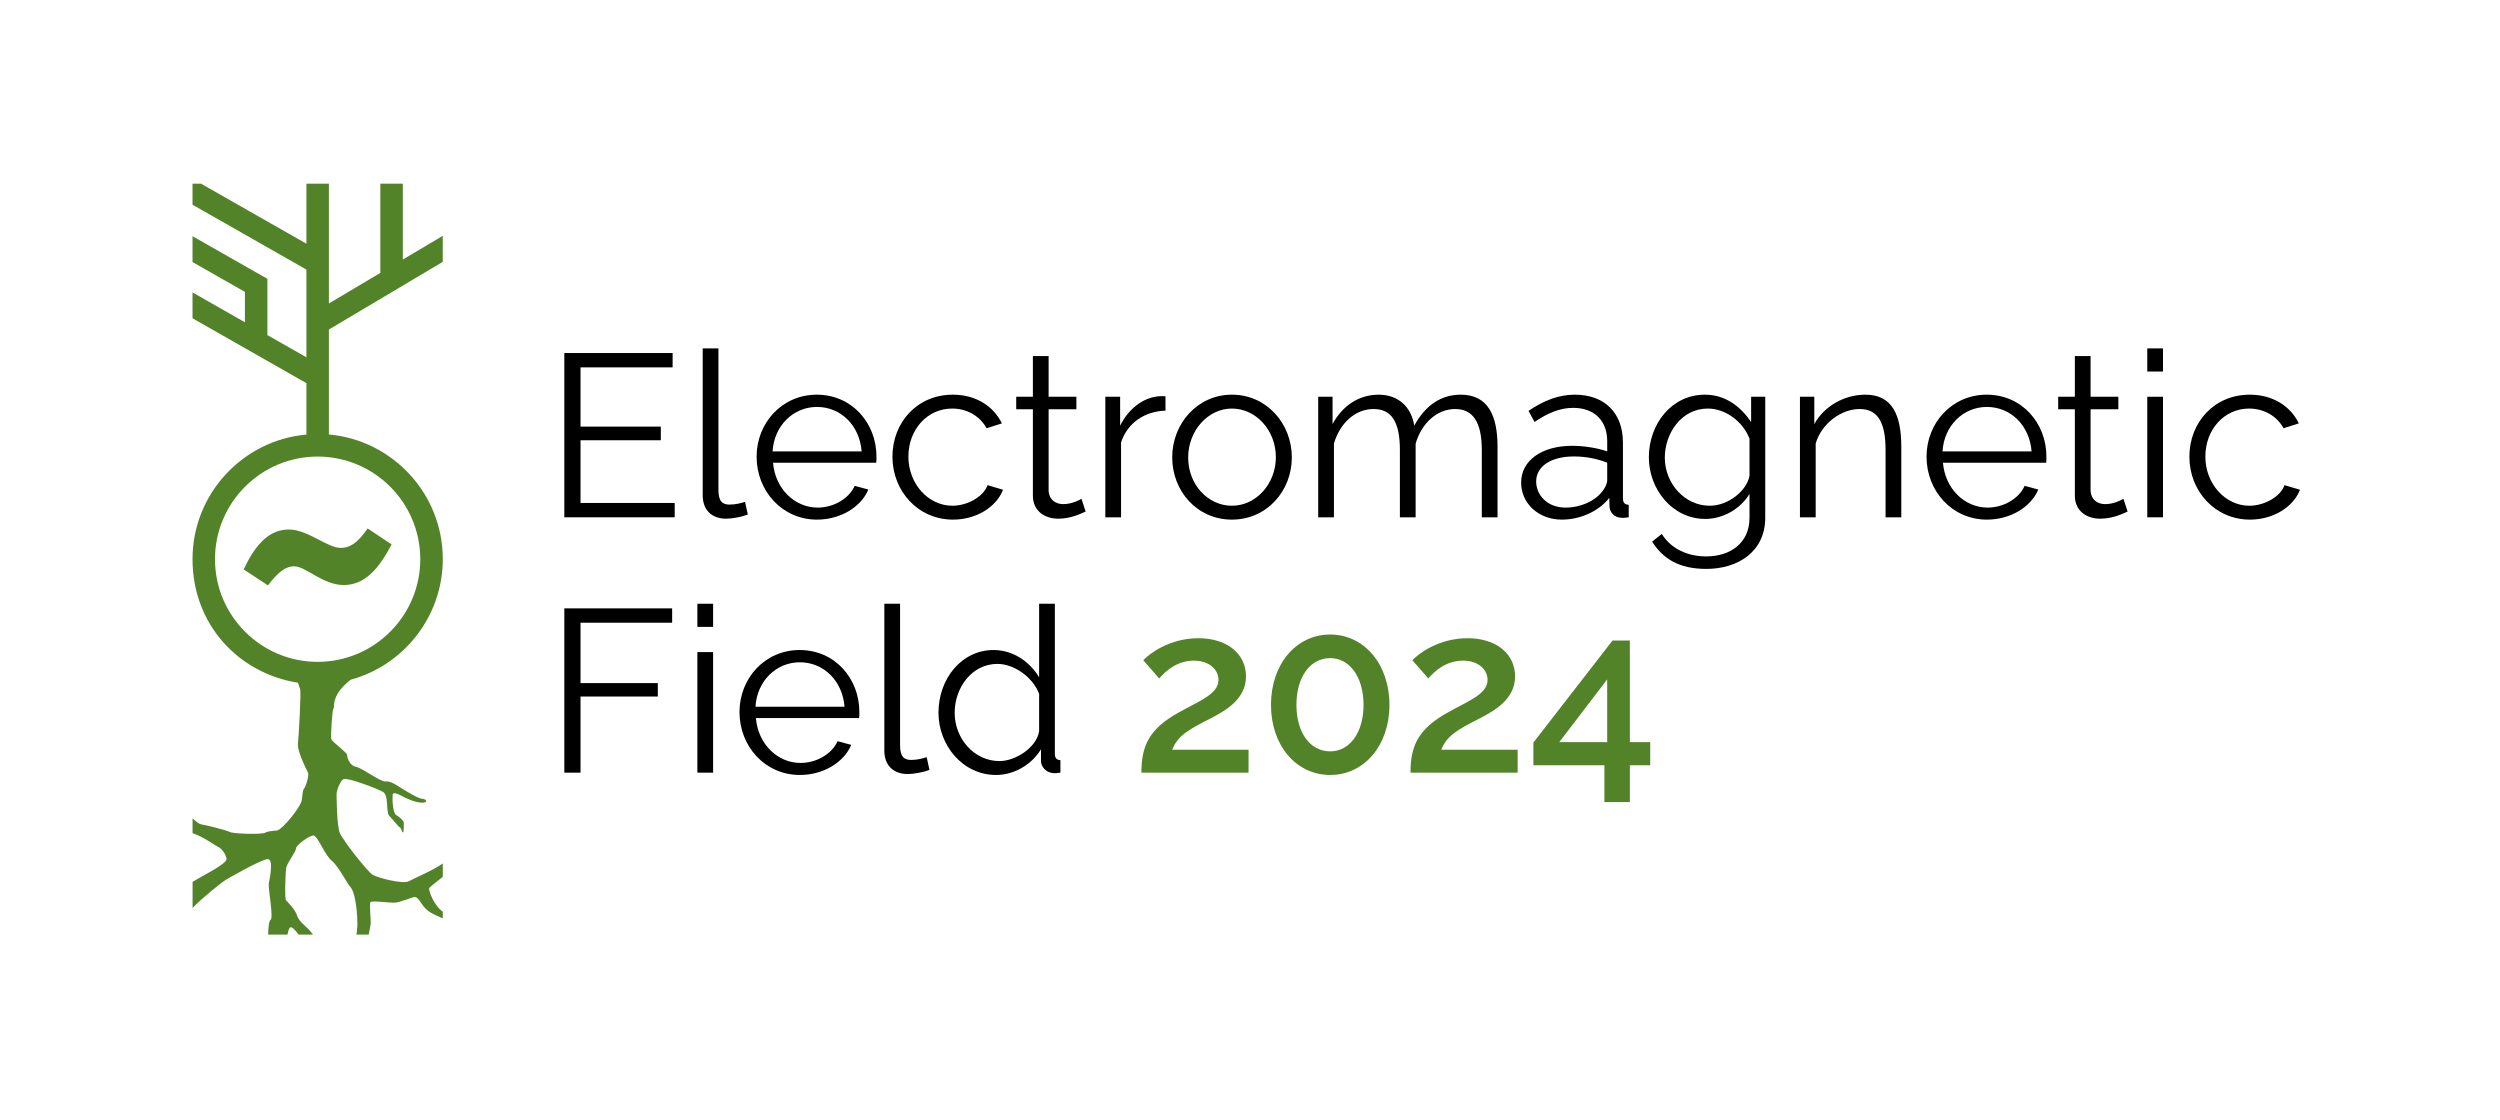
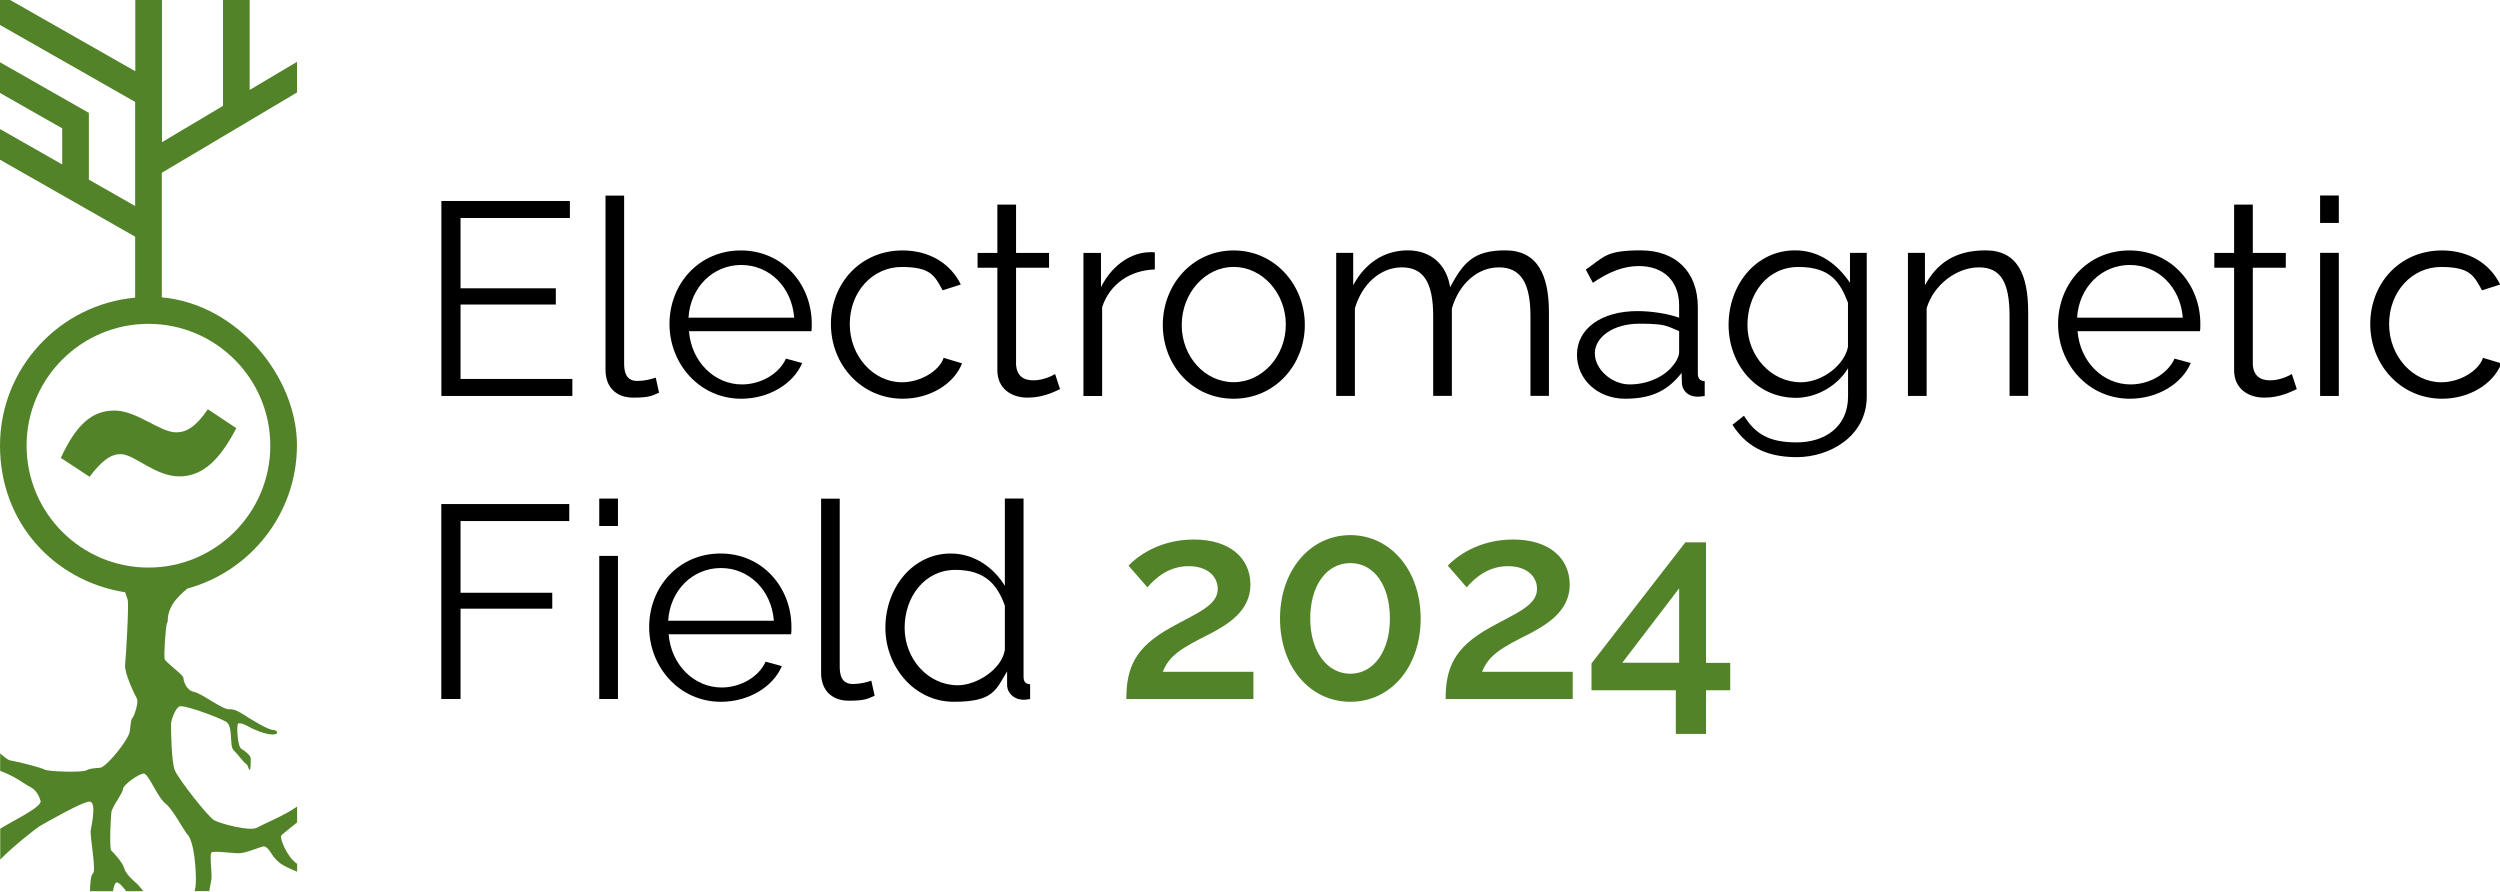
- <svg xmlns="http://www.w3.org/2000/svg" width="100%" height="100%" viewBox="0 0 842 377" version="1.1" xml:space="preserve" style="fill-rule:evenodd;clip-rule:evenodd;stroke-linejoin:round;stroke-miterlimit:2;">
+ <svg xmlns="http://www.w3.org/2000/svg" id="Layer_1" data-name="Layer 1" version="1.1" viewBox="0 0 3235.3 1153.4">
+   <defs>
+     <style>
+       .cls-1 {
+         fill: #528329;
+       }
+ 
+       .cls-1, .cls-2 {
+         stroke-width: 0px;
+       }
+ 
+       .cls-2 {
+         fill: #000;
+       }
+     </style>
+   </defs>
  <g>
-     <path d="M82.07,191.78L90.25,197.16C93.53,192.83 96.22,190.61 99.23,190.75C102.89,190.75 108.84,197.04 115.75,197.04C122.66,197.04 127.44,191.89 131.89,183.36L123.82,177.98C120.31,183.13 117.62,184.53 114.82,184.53C110.14,184.53 103.71,178.34 97.28,178.34C91.31,178.34 86.4,182.43 82.08,191.79L82.07,191.78Z" style="fill:rgb(82,131,41);fill-rule:nonzero;" />
-     <path d="M149.12,88.23L149.12,79.42L135.67,87.41L135.67,61.87L128.1,61.87L128.1,91.91L110.77,102.21L110.77,61.87L103.2,61.87L103.2,82.08L67.71,61.87L64.84,61.87L64.84,68.95L103.2,90.8L103.2,120.34L90.06,112.86L90.06,94L90.01,94L90.06,93.91L64.84,79.55L64.84,88.26L82.49,98.31L82.49,108.54L64.84,98.49L64.84,107.2L103.2,129.05L103.2,146.36C81.73,148.28 64.84,166.36 64.84,188.32C64.84,210.28 80.26,226.75 100.36,229.94C100.63,230.71 100.85,231.49 101.05,231.93C101.51,232.94 100.59,248.29 100.34,250.57C100.09,252.85 103.06,258.99 103.67,260.06C104.28,261.12 102.9,265.13 102.37,265.66C101.84,266.19 101.86,268.65 101.58,269.73C100.95,272.15 95.5,278.91 93.46,279.69C93.13,279.82 90.49,279.76 89.31,280.45C88.12,281.14 78.46,280.79 77.51,280.25C76.56,279.71 70.32,278.07 67.68,277.62C67.06,277.51 66.04,276.73 64.85,275.61L64.85,280.61C69,282.09 71.84,284.42 73.26,285.11C74.69,285.81 75.79,287.19 76.3,289.16C76.73,290.83 68.51,294.75 64.86,297.02L64.86,305.8C68.35,302.15 75.07,296.89 76,296.35C77.24,295.63 88.11,289.36 90.18,289.36C92.25,289.36 90.8,295.99 90.53,297.56C90.27,299.13 92.19,309.16 91.14,309.77C90.58,310.09 90.37,312.47 90.3,314.78L96.83,314.78C97.06,313.55 97.36,312.42 97.87,312.3C98.45,312.17 99.6,313.45 100.58,314.78L105.44,314.78C104.64,313.77 103.86,312.88 103.68,312.71C103.29,312.32 100.51,310.13 100.05,308.35C99.59,306.58 96.86,303.74 96.33,303.21C95.8,302.68 96.17,292.8 96.46,291.99C97.22,289.86 99.69,286.82 99.69,285.75C99.69,284.68 104.16,281.4 105.57,281.4C106.98,281.4 109.44,288.17 111.82,289.98C113.72,291.42 117.16,297.85 117.87,298.56C120.02,300.71 120.38,309.07 120.38,311.3C120.38,312.12 120.24,313.41 120.06,314.77L124.19,314.77C124.49,313.24 124.71,311.87 124.81,311.43C125.06,310.32 124.25,304.39 124.81,303.83C125.37,303.27 130.48,304.03 132.66,304.03C134.84,304.03 139.25,301.87 139.9,302.11C141.56,302.72 141.62,304.79 144.31,306.87C145.17,307.53 147,308.41 149.13,309.29L149.13,307.05C146.2,305.08 144.28,299.88 144.56,299.12C144.66,298.85 146.6,297.32 149.13,295.31L149.13,290.81C145.59,293.31 139.28,295.89 137.72,296.79C135.79,297.9 127.3,295.67 125.56,294.66C123.82,293.66 115.73,283.37 114.47,280.58C113.45,278.33 113.36,268.73 113.36,267.46C113.36,266.19 114.57,263.04 115.69,262.4C116.81,261.75 126.83,265.47 128.96,266.7C131.09,267.93 129.87,273.54 131.09,274.75C132.31,275.97 134.01,278.29 134.64,278.65C135.27,279.01 135.35,280.37 135.7,280.37C136.05,280.37 136,277.84 136,277.13C136,276.42 134.57,275.14 133.37,274.45C132.17,273.76 131.97,267.51 132.41,267.26C132.85,267.01 133.9,267.26 135.3,268.07C136.69,268.87 140.01,270.35 142.19,270.35C144.37,270.35 143.51,269.03 142.19,269.03C140.87,269.03 135.93,265.91 135.2,265.48C134.47,265.06 131.76,262.95 129.95,263.2C128.14,263.45 122.23,258.74 119.95,258.29C117.67,257.83 116.91,255.15 116.91,254.29C116.91,253.43 111.87,249.88 111.59,248.97C111.31,248.06 111.87,239.12 112.3,238.69C112.73,238.26 111.95,236.56 113.87,233.37C114.79,231.85 116.49,230.23 118.02,228.96C135.92,224.1 149.13,207.71 149.13,188.29C149.13,166.33 132.24,148.25 110.77,146.33L110.77,110.98L149.13,88.19L149.12,88.23ZM141.55,188.34C141.55,207.4 126.04,222.91 106.98,222.91C87.92,222.91 72.41,207.4 72.41,188.34C72.41,169.28 87.92,153.77 106.98,153.77C126.04,153.77 141.55,169.28 141.55,188.34Z" style="fill:rgb(82,131,41);fill-rule:nonzero;" />
+     <path class="cls-1" d="M78.6,592.5l37.3,24.5c15-19.7,27.2-29.9,41-29.2,16.7,0,43.8,28.7,75.3,28.7s53.3-23.5,73.6-62.4l-36.8-24.5c-16,23.5-28.3,29.9-41,29.9-21.3,0-50.7-28.2-80-28.2s-49.6,18.7-69.3,61.3h0Z" />
+     <path class="cls-1" d="M384.4,120.2v-40.2l-61.3,36.4V0h-34.5v137l-79,47V0h-34.5v92.2L13.1,0H0v32.3l174.9,99.6v134.7l-59.9-34.1v-86h-.2l.2-.4L0,80.6v39.7l80.5,45.8v46.7L0,167v39.7l174.9,99.6v78.9C77,394.1,0,476.5,0,576.7s70.3,175.3,162,189.8c1.2,3.5,2.2,7.1,3.1,9.1,2.1,4.6-2.1,74.6-3.2,85-1.1,10.4,12.4,38.4,15.2,43.3,2.8,4.8-3.5,23.1-5.9,25.5-2.4,2.4-2.3,13.6-3.6,18.6-2.9,11-27.7,41.9-37,45.4-1.5.6-13.5.3-18.9,3.5-5.4,3.1-49.5,1.6-53.8-.9-4.3-2.5-32.8-9.9-44.8-12-2.8-.5-7.5-4.1-12.9-9.2v22.8c18.9,6.7,31.9,17.4,38.4,20.5,6.5,3.2,11.5,9.5,13.9,18.5,2,7.6-35.5,25.5-52.2,35.8v40c15.9-16.6,46.6-40.6,50.8-43.1,5.7-3.3,55.2-31.9,64.7-31.9s2.8,30.2,1.6,37.4c-1.2,7.2,7.6,52.9,2.8,55.7-2.6,1.5-3.5,12.3-3.8,22.8h29.8c1-5.6,2.4-10.8,4.7-11.3,2.6-.6,7.9,5.2,12.4,11.3h22.2c-3.6-4.6-7.2-8.7-8-9.4-1.8-1.8-14.5-11.8-16.6-19.9-2.1-8.1-14.5-21-17-23.4s-.7-47.5.6-51.2c3.5-9.7,14.7-23.6,14.7-28.5s20.4-19.8,26.8-19.8,17.6,30.9,28.5,39.1c8.7,6.6,24.4,35.9,27.6,39.1,9.8,9.8,11.4,47.9,11.4,58.1s-.6,9.6-1.5,15.8h18.8c1.4-7,2.4-13.2,2.8-15.2,1.1-5.1-2.6-32.1,0-34.7,2.6-2.6,25.9.9,35.8.9s30.1-9.9,33-8.8c7.6,2.8,7.8,12.2,20.1,21.7,3.9,3,12.3,7,22,11v-10.2c-13.4-9-22.1-32.7-20.8-36.2.5-1.2,9.3-8.2,20.8-17.4v-20.5c-16.1,11.4-44.9,23.2-52,27.3-8.8,5.1-47.5-5.1-55.5-9.7-7.9-4.6-44.8-51.5-50.6-64.2-4.7-10.3-5.1-54-5.1-59.8s5.5-20.2,10.6-23.1c5.1-3,50.8,14,60.5,19.6,9.7,5.6,4.2,31.2,9.7,36.7,5.6,5.6,13.3,16.1,16.2,17.8,2.9,1.6,3.2,7.8,4.8,7.8s1.4-11.5,1.4-14.8-6.5-9.1-12-12.2c-5.5-3.1-6.4-31.7-4.4-32.8s6.8,0,13.2,3.7c6.3,3.6,21.5,10.4,31.4,10.4s6-6,0-6-28.5-14.2-31.9-16.2c-3.3-1.9-15.7-11.5-23.9-10.4s-35.2-20.3-45.6-22.4c-10.4-2.1-13.9-14.3-13.9-18.2s-23-20.1-24.3-24.3c-1.3-4.2,1.3-44.9,3.2-46.9,2-2-1.6-9.7,7.2-24.3,4.2-6.9,11.9-14.3,18.9-20.1,81.6-22.2,141.9-96.9,141.9-185.5s-77-182.6-174.9-191.4v-161.2l174.9-103.9v.2ZM349.8,576.8c0,86.9-70.7,157.7-157.7,157.7s-157.7-70.7-157.7-157.7,70.7-157.7,157.7-157.7,157.7,70.7,157.7,157.7Z" />
  </g>
-   <g transform="matrix(1,0,0,1,183.13,174.23)">
+   <g>
    <g>
-       <path d="M44.108,-4.832L12.391,-4.832L12.391,-25.951L39.433,-25.951L39.433,-30.549L12.391,-30.549L12.391,-50.499L43.407,-50.499L43.407,-55.33L6.936,-55.33L6.936,0L44.108,0L44.108,-4.832Z" style="fill-rule:nonzero;" />
-       <path d="M53.538,-56.889L53.538,-7.403C53.538,-2.494 56.577,0.468 61.409,0.468C63.513,0.468 66.786,-0.156 68.734,-0.935L67.799,-5.221C66.474,-4.754 64.526,-4.286 62.578,-4.286C60.396,-4.286 58.837,-5.143 58.837,-9.196L58.837,-56.889L53.538,-56.889Z" style="fill-rule:nonzero;" />
-       <path d="M92.035,0.779C99.906,0.779 106.842,-3.429 109.336,-9.352L104.738,-10.598C102.79,-6.234 97.568,-3.273 92.269,-3.273C84.476,-3.273 77.93,-9.663 77.229,-18.391L111.985,-18.391C112.063,-18.781 112.063,-19.638 112.063,-20.496C112.063,-31.64 103.881,-41.303 91.957,-41.303C80.268,-41.303 71.696,-31.795 71.696,-20.418C71.696,-8.884 80.268,0.779 92.035,0.779ZM77.073,-22.21C77.618,-30.938 84.086,-37.173 92.035,-37.173C99.984,-37.173 106.374,-31.016 107.076,-22.21L77.073,-22.21Z" style="fill-rule:nonzero;" />
-       <path d="M137.858,0.779C145.651,0.779 152.431,-3.429 154.691,-9.274L149.47,-10.832C148.223,-7.092 142.846,-3.897 137.624,-3.897C129.598,-3.897 122.818,-11.222 122.818,-20.418C122.818,-29.691 129.286,-36.627 137.546,-36.627C142.534,-36.627 146.898,-34.133 149.158,-30.003L154.301,-31.64C151.418,-37.562 145.417,-41.303 137.78,-41.303C125.779,-41.303 117.441,-31.951 117.441,-20.418C117.441,-8.884 126.013,0.779 137.858,0.779Z" style="fill-rule:nonzero;" />
-       <path d="M182.512,-1.948L181.109,-6.234C180.486,-5.845 177.914,-4.442 174.953,-4.442C172.459,-4.442 170.277,-5.845 170.043,-8.806L170.043,-36.393L179.395,-36.393L179.395,-40.602L170.043,-40.602L170.043,-54.317L164.744,-54.317L164.744,-40.602L159.133,-40.602L159.133,-36.393L164.744,-36.393L164.744,-7.325C164.744,-2.104 168.718,0.468 173.316,0.468C177.68,0.468 181.265,-1.403 182.512,-1.948Z" style="fill-rule:nonzero;" />
+       <path class="cls-2" d="M740.6,490.4h-144.6v-96.3h123.3v-21h-123.3v-91h141.5v-22h-166.3v252.3h169.5v-22Z" />
+       <path class="cls-2" d="M783.6,253v225.7c0,22.4,13.9,35.9,35.9,35.9s24.5-2.8,33.4-6.4l-4.3-19.5c-6,2.1-14.9,4.3-23.8,4.3s-17.1-3.9-17.1-22.4v-217.5h-24.2Z" />
+       <path class="cls-2" d="M959.2,516c35.9,0,67.5-19.2,78.9-46.2l-21-5.7c-8.9,19.9-32.7,33.4-56.9,33.4-35.5,0-65.4-29.1-68.6-68.9h158.5c.4-1.8.4-5.7.4-9.6,0-50.8-37.3-94.9-91.7-94.9s-92.4,43.4-92.4,95.2,39.1,96.7,92.8,96.7ZM891,411.1c2.5-39.8,32-68.2,68.2-68.2s65.4,28.1,68.6,68.2h-136.8Z" />
+       <path class="cls-2" d="M1168.2,516c35.5,0,66.5-19.2,76.8-45.8l-23.8-7.1c-5.7,17.1-30.2,31.6-54,31.6-36.6,0-67.5-33.4-67.5-75.3s29.5-73.9,67.2-73.9,42.7,11.4,53,30.2l23.5-7.5c-13.1-27-40.5-44.1-75.3-44.1-54.7,0-92.8,42.7-92.8,95.2s39.1,96.7,93.1,96.7Z" />
+       <path class="cls-2" d="M1371.8,503.5l-6.4-19.5c-2.8,1.8-14.6,8.2-28.1,8.2s-21.3-6.4-22.4-19.9v-125.8h42.7v-19.2h-42.7v-62.5h-24.2v62.5h-25.6v19.2h25.6v132.6c0,23.8,18.1,35.5,39.1,35.5s36.3-8.5,41.9-11Z" />
    </g>
-     <g transform="matrix(1,0,0,1,183.3,0)">
-       <path d="M26.107,-35.926L26.107,-40.757C25.561,-40.835 24.782,-40.835 23.769,-40.757C18.547,-40.29 13.638,-36.549 10.832,-30.86L10.832,-40.602L5.845,-40.602L5.845,0L11.144,0L11.144,-25.249C13.326,-31.795 19.015,-35.692 26.107,-35.926Z" style="fill-rule:nonzero;" />
+     <path class="cls-2" d="M1494.5,348.6v-22c-2.5-.4-6-.4-10.7,0-23.8,2.1-46.2,19.2-59,45.1v-44.4h-22.7v185.2h24.2v-115.1c10-29.9,35.9-47.6,68.2-48.7Z" />
+     <g>
+       <path class="cls-2" d="M1596.5,516c53.7,0,92.1-44.1,92.1-95.6s-38.7-96.3-92.1-96.3-91.7,44.4-91.7,96.3,38,95.6,91.7,95.6ZM1529.3,420.7c0-41.6,30.6-75.3,67.2-75.3s67.5,33.4,67.5,74.6-30.6,74.6-67.5,74.6-67.2-32.7-67.2-73.9Z" />
+       <path class="cls-2" d="M2004.5,512.4v-108.4c0-48.3-14.9-80-56.5-80s-54.4,16.3-71.4,47.6c-4.3-28.1-23.8-47.6-54.7-47.6s-55.4,16.7-70.7,45.1v-41.9h-22v185.2h24.2v-113.4c9.2-31.6,33.1-53,60.8-53s40.5,19.2,40.5,62.9v103.4h24.2v-113c8.9-31.3,32.7-53.3,60.8-53.3s40.9,19.9,40.9,62.9v103.4h24.2Z" />
+       <path class="cls-2" d="M2040.8,459.1c0,31.6,26.3,56.9,62.5,56.9s56.2-12.1,72.9-33.4l.4,13.5c.4,7.8,6.4,16.7,18.5,17.1,2.1.4,5.7,0,11-.7v-19.2c-6-.4-8.9-3.2-8.9-10v-85.7c0-45.8-28.4-73.6-73.9-73.6s-47.3,8.5-71.1,24.9l9.2,17.1c20.6-14.2,39.8-21.7,59.4-21.7,32.7,0,52.2,19.9,52.2,51.2v15.6c-15.3-5.3-35.9-8.5-54-8.5-46.2,0-78.2,22.4-78.2,56.5ZM2164.8,473.3c-11,14.2-32.7,24.2-55.8,24.2s-45.1-19.5-45.1-40.2,23.1-38.4,57.9-38.4,35.2,3.2,51.2,9.6v27c0,4.6-2.8,11.7-8.2,17.8Z" />
+       <path class="cls-2" d="M2323.7,514.9c26.7,0,53.7-14.9,67.9-38.4v36.6c0,39.8-30.6,59.4-66.5,59.4s-53.7-11-68.2-34.5l-14.9,11.7c16.3,25.6,40.5,41.9,83.2,41.9s90.6-27,90.6-78.5v-185.9h-21.7v38.7c-16.3-23.8-39.4-41.9-71.1-41.9-50.8,0-86,44.8-86,96.3s35.9,94.5,86.7,94.5ZM2330.4,494.7c-38.4,0-69-34.1-69-73.9s24.9-75.3,66.1-75.3,53.7,19.5,64,46.2v57.2c-4.3,22.7-32.3,45.8-61.1,45.8Z" />
+       <path class="cls-2" d="M2624.7,512.4v-108.4c0-48.7-13.9-80-55.1-80s-63.6,18.1-78.5,45.1v-41.9h-22v185.2h24.2v-113.4c8.9-30.6,39.1-53,67.5-53s39.8,19.2,39.8,62.9v103.4h24.2Z" />
    </g>
-     <g transform="matrix(1,0,0,1,208.63,0)">
-       <path d="M23.145,0.779C34.913,0.779 43.329,-8.884 43.329,-20.184C43.329,-31.562 34.835,-41.303 23.145,-41.303C11.534,-41.303 3.039,-31.562 3.039,-20.184C3.039,-8.884 11.378,0.779 23.145,0.779ZM8.416,-20.106C8.416,-29.224 15.118,-36.627 23.145,-36.627C31.25,-36.627 37.952,-29.302 37.952,-20.262C37.952,-11.222 31.25,-3.897 23.145,-3.897C15.04,-3.897 8.416,-11.066 8.416,-20.106Z" style="fill-rule:nonzero;" />
-       <path d="M112.609,0L112.609,-23.769C112.609,-34.367 109.336,-41.303 100.218,-41.303C93.594,-41.303 88.295,-37.718 84.554,-30.86C83.619,-37.017 79.333,-41.303 72.553,-41.303C66.007,-41.303 60.396,-37.64 57.045,-31.406L57.045,-40.602L52.213,-40.602L52.213,0L57.512,0L57.512,-24.86C59.539,-31.795 64.76,-36.471 70.838,-36.471C76.839,-36.471 79.722,-32.263 79.722,-22.678L79.722,0L85.022,0L85.022,-24.782C86.97,-31.64 92.191,-36.471 98.348,-36.471C104.27,-36.471 107.31,-32.107 107.31,-22.678L107.31,0L112.609,0Z" style="fill-rule:nonzero;" />
-       <path d="M120.558,-11.69C120.558,-4.754 126.325,0.779 134.273,0.779C140.274,0.779 146.586,-1.87 150.249,-6.546L150.327,-3.585C150.405,-1.87 151.73,0.078 154.379,0.156C154.847,0.234 155.626,0.156 156.795,0L156.795,-4.208C155.47,-4.286 154.847,-4.91 154.847,-6.39L154.847,-25.171C154.847,-35.224 148.613,-41.303 138.637,-41.303C133.338,-41.303 128.273,-39.433 123.051,-35.848L125.078,-32.107C129.598,-35.224 133.806,-36.861 138.092,-36.861C145.262,-36.861 149.548,-32.497 149.548,-25.639L149.548,-22.21C146.197,-23.379 141.677,-24.08 137.702,-24.08C127.571,-24.08 120.558,-19.171 120.558,-11.69ZM147.755,-8.572C145.339,-5.455 140.586,-3.273 135.52,-3.273C129.286,-3.273 125.623,-7.559 125.623,-12.079C125.623,-17.223 130.689,-20.496 138.326,-20.496C142.144,-20.496 146.041,-19.794 149.548,-18.391L149.548,-12.469C149.548,-11.456 148.924,-9.897 147.755,-8.572Z" style="fill-rule:nonzero;" />
-       <path d="M182.59,0.546C188.435,0.546 194.357,-2.728 197.475,-7.871L197.475,0.156C197.475,8.884 190.773,13.17 182.902,13.17C176.823,13.17 171.134,10.754 167.939,5.611L164.666,8.183C168.251,13.794 173.55,17.378 182.902,17.378C193.734,17.378 202.774,11.456 202.774,0.156L202.774,-40.602L198.02,-40.602L198.02,-32.107C194.435,-37.328 189.37,-41.303 182.434,-41.303C171.29,-41.303 163.575,-31.484 163.575,-20.184C163.575,-9.507 171.446,0.546 182.59,0.546ZM184.071,-3.897C175.654,-3.897 168.952,-11.378 168.952,-20.106C168.952,-28.133 174.407,-36.627 183.447,-36.627C189.292,-36.627 195.215,-32.341 197.475,-26.496L197.475,-13.949C196.539,-8.962 190.383,-3.897 184.071,-3.897Z" style="fill-rule:nonzero;" />
-       <path d="M248.597,0L248.597,-23.769C248.597,-34.445 245.557,-41.303 236.518,-41.303C229.27,-41.303 222.568,-37.328 219.295,-31.406L219.295,-40.602L214.463,-40.602L214.463,0L219.763,0L219.763,-24.86C221.711,-31.562 228.335,-36.471 234.569,-36.471C240.492,-36.471 243.297,-32.263 243.297,-22.678L243.297,0L248.597,0Z" style="fill-rule:nonzero;" />
+     <path class="cls-2" d="M2756.2,516c35.9,0,67.5-19.2,78.9-46.2l-21-5.7c-8.9,19.9-32.7,33.4-56.9,33.4-35.5,0-65.4-29.1-68.6-68.9h158.5c.4-1.8.4-5.7.4-9.6,0-50.8-37.3-94.9-91.7-94.9s-92.4,43.4-92.4,95.2,39.1,96.7,92.8,96.7ZM2688,411.1c2.5-39.8,32-68.2,68.2-68.2s65.4,28.1,68.6,68.2h-136.8Z" />
+     <g>
+       <path class="cls-2" d="M2972.3,503.5l-6.4-19.5c-2.8,1.8-14.6,8.2-28.1,8.2s-21.3-6.4-22.4-19.9v-125.8h42.7v-19.2h-42.7v-62.5h-24.2v62.5h-25.6v19.2h25.6v132.6c0,23.8,18.1,35.5,39.1,35.5s36.2-8.5,41.9-11Z" />
+       <path class="cls-2" d="M3002.5,288.5h24.2v-35.5h-24.2v35.5ZM3002.5,512.4h24.2v-185.2h-24.2v185.2Z" />
+       <path class="cls-2" d="M3160.3,516c35.5,0,66.5-19.2,76.8-45.8l-23.8-7.1c-5.7,17.1-30.2,31.6-54,31.6-36.6,0-67.5-33.4-67.5-75.3s29.5-73.9,67.2-73.9,42.6,11.4,53,30.2l23.5-7.5c-13.1-27-40.5-44.1-75.3-44.1-54.7,0-92.8,42.7-92.8,95.2s39.1,96.7,93.1,96.7Z" />
    </g>
-     <g transform="matrix(1,0,0,1,462.69,0)">
-       <path d="M23.379,0.779C31.25,0.779 38.186,-3.429 40.679,-9.352L36.082,-10.598C34.133,-6.234 28.912,-3.273 23.613,-3.273C15.82,-3.273 9.274,-9.663 8.572,-18.391L43.329,-18.391C43.407,-18.781 43.407,-19.638 43.407,-20.496C43.407,-31.64 35.224,-41.303 23.301,-41.303C11.612,-41.303 3.039,-31.795 3.039,-20.418C3.039,-8.884 11.612,0.779 23.379,0.779ZM8.416,-22.21C8.962,-30.938 15.43,-37.173 23.379,-37.173C31.328,-37.173 37.718,-31.016 38.419,-22.21L8.416,-22.21Z" style="fill-rule:nonzero;" />
+     <g>
+       <path class="cls-2" d="M571.1,904.6h24.9v-116.9h118.7v-20.6h-118.7v-92.8h140.7v-22h-165.6v252.3Z" />
+       <path class="cls-2" d="M775.5,680.7h24.2v-35.5h-24.2v35.5ZM775.5,904.6h24.2v-185.2h-24.2v185.2Z" />
+       <path class="cls-2" d="M932.9,908.2c35.9,0,67.5-19.2,78.9-46.2l-21-5.7c-8.9,19.9-32.7,33.4-56.9,33.4-35.5,0-65.4-29.1-68.6-68.9h158.5c.4-1.8.4-5.7.4-9.6,0-50.8-37.3-94.9-91.7-94.9s-92.4,43.4-92.4,95.2,39.1,96.7,92.8,96.7ZM864.7,803.3c2.5-39.8,32-68.2,68.2-68.2s65.4,28.1,68.6,68.2h-136.8Z" />
+       <path class="cls-2" d="M1062.6,645.2v225.7c0,22.4,13.9,35.9,35.9,35.9s24.5-2.8,33.4-6.4l-4.3-19.5c-6,2.1-14.9,4.3-23.8,4.3s-17.1-3.9-17.1-22.4v-217.5h-24.2Z" />
+       <path class="cls-2" d="M1145.8,812.6c0,49.8,37,95.6,88.5,95.6s54.4-15.3,69-39.4v18.1c0,9.2,8.5,17.8,18.8,18.5,3.2.4,6,0,11-.7v-19.2c-6-.4-8.5-3.2-8.5-10v-230.3h-24.2v113c-13.9-23.1-39.1-41.9-70-41.9-49,0-84.6,44.1-84.6,96.3ZM1300.4,841c-3.9,25.2-36.6,45.8-60.8,45.8-38.7,0-68.9-34.1-68.9-74.3s25.9-75,65.7-75,54.7,20.6,64,46.2v57.2Z" />
    </g>
-     <g transform="matrix(1,0,0,1,508.12,0)">
-       <path d="M25.327,-1.948L23.925,-6.234C23.301,-5.845 20.729,-4.442 17.768,-4.442C15.274,-4.442 13.092,-5.845 12.858,-8.806L12.858,-36.393L22.21,-36.393L22.21,-40.602L12.858,-40.602L12.858,-54.317L7.559,-54.317L7.559,-40.602L1.948,-40.602L1.948,-36.393L7.559,-36.393L7.559,-7.325C7.559,-2.104 11.534,0.468 16.132,0.468C20.496,0.468 24.08,-1.403 25.327,-1.948Z" style="fill-rule:nonzero;" />
-       <path d="M31.951,-49.096L37.251,-49.096L37.251,-56.889L31.951,-56.889L31.951,-49.096ZM31.951,0L37.251,0L37.251,-40.602L31.951,-40.602L31.951,0Z" style="fill-rule:nonzero;" />
-       <path d="M66.552,0.779C74.345,0.779 81.125,-3.429 83.385,-9.274L78.164,-10.832C76.917,-7.092 71.54,-3.897 66.318,-3.897C58.292,-3.897 51.512,-11.222 51.512,-20.418C51.512,-29.691 57.98,-36.627 66.241,-36.627C71.228,-36.627 75.592,-34.133 77.852,-30.003L82.995,-31.64C80.112,-37.562 74.111,-41.303 66.474,-41.303C54.473,-41.303 46.135,-31.951 46.135,-20.418C46.135,-8.884 54.707,0.779 66.552,0.779Z" style="fill-rule:nonzero;" />
-     </g>
-     <g transform="matrix(1,0,0,1,0,86)">
-       <path d="M6.936,0L12.391,0L12.391,-25.639L38.419,-25.639L38.419,-30.159L12.391,-30.159L12.391,-50.499L43.251,-50.499L43.251,-55.33L6.936,-55.33L6.936,0Z" style="fill-rule:nonzero;" />
-       <path d="M51.746,-49.096L57.045,-49.096L57.045,-56.889L51.746,-56.889L51.746,-49.096ZM51.746,0L57.045,0L57.045,-40.602L51.746,-40.602L51.746,0Z" style="fill-rule:nonzero;" />
-       <path d="M86.269,0.779C94.139,0.779 101.075,-3.429 103.569,-9.352L98.971,-10.598C97.023,-6.234 91.802,-3.273 86.502,-3.273C78.709,-3.273 72.163,-9.663 71.462,-18.391L106.219,-18.391C106.297,-18.781 106.297,-19.638 106.297,-20.496C106.297,-31.64 98.114,-41.303 86.191,-41.303C74.501,-41.303 65.929,-31.795 65.929,-20.418C65.929,-8.884 74.501,0.779 86.269,0.779ZM71.306,-22.21C71.851,-30.938 78.32,-37.173 86.269,-37.173C94.217,-37.173 100.608,-31.016 101.309,-22.21L71.306,-22.21Z" style="fill-rule:nonzero;" />
-       <path d="M114.713,-56.889L114.713,-7.403C114.713,-2.494 117.752,0.468 122.584,0.468C124.688,0.468 127.961,-0.156 129.909,-0.935L128.974,-5.221C127.649,-4.754 125.701,-4.286 123.753,-4.286C121.571,-4.286 120.012,-5.143 120.012,-9.196L120.012,-56.889L114.713,-56.889Z" style="fill-rule:nonzero;" />
-       <path d="M132.949,-20.184C132.949,-9.274 141.053,0.779 152.353,0.779C158.276,0.779 164.276,-2.572 167.472,-7.871L167.472,-3.897C167.472,-1.87 169.342,0 171.602,0.156C172.303,0.234 172.927,0.156 174.018,0L174.018,-4.208C172.693,-4.286 172.147,-4.91 172.147,-6.39L172.147,-56.889L166.848,-56.889L166.848,-32.107C163.809,-37.173 158.276,-41.303 151.496,-41.303C140.742,-41.303 132.949,-31.64 132.949,-20.184ZM166.848,-13.949C165.991,-8.416 158.821,-3.897 153.522,-3.897C145.028,-3.897 138.404,-11.378 138.404,-20.184C138.404,-28.522 144.093,-36.627 152.821,-36.627C158.432,-36.627 164.822,-32.107 166.848,-26.496L166.848,-13.949Z" style="fill-rule:nonzero;" />
-     </g>
-     <g transform="matrix(1,0,0,1,198.18,86)">
-       <path d="M3.117,0L39.199,0L39.199,-7.715L13.482,-7.715C15.274,-12.313 18.703,-14.417 26.808,-18.469C31.328,-20.885 38.342,-24.704 38.342,-32.419C38.342,-39.744 32.341,-45.277 22.288,-45.277C12.781,-45.277 5.923,-40.212 3.741,-37.874L9.118,-31.718C11.378,-34.367 15.196,-37.718 20.807,-37.718C26.107,-37.718 29.068,-34.601 29.068,-31.25C29.068,-26.496 22.911,-24.314 15.664,-20.262C5.533,-14.651 3.117,-8.806 3.117,0Z" style="fill:rgb(82,131,41);fill-rule:nonzero;" />
-       <path d="M86.658,-22.833C86.658,-36.549 78.086,-46.524 66.708,-46.524C55.252,-46.524 46.758,-36.549 46.758,-22.833C46.758,-9.118 55.252,0.779 66.708,0.779C78.086,0.779 86.658,-9.118 86.658,-22.833ZM77.93,-22.833C77.93,-13.482 73.254,-7.17 66.708,-7.17C59.928,-7.17 55.33,-13.482 55.33,-22.833C55.33,-32.185 59.928,-38.575 66.708,-38.575C73.254,-38.575 77.93,-32.185 77.93,-22.833Z" style="fill:rgb(82,131,41);fill-rule:nonzero;" />
-       <path d="M93.75,0L129.831,0L129.831,-7.715L104.114,-7.715C105.907,-12.313 109.336,-14.417 117.441,-18.469C121.96,-20.885 128.974,-24.704 128.974,-32.419C128.974,-39.744 122.974,-45.277 112.921,-45.277C103.413,-45.277 96.555,-40.212 94.373,-37.874L99.75,-31.718C102.01,-34.367 105.829,-37.718 111.44,-37.718C116.739,-37.718 119.7,-34.601 119.7,-31.25C119.7,-26.496 113.544,-24.314 106.297,-20.262C96.166,-14.651 93.75,-8.806 93.75,0Z" style="fill:rgb(82,131,41);fill-rule:nonzero;" />
-       <path d="M159.055,9.897L167.627,9.897L167.627,-2.494L174.485,-2.494L174.485,-10.287L167.627,-10.287L167.627,-44.498L161.783,-44.498L135.131,-10.131L135.131,-2.494L159.055,-2.494L159.055,9.897ZM143.859,-10.287L159.99,-31.406L159.99,-10.287L143.859,-10.287Z" style="fill:rgb(82,131,41);fill-rule:nonzero;" />
+     <g>
+       <path class="cls-1" d="M1457.5,904.6h164.6v-35.2h-117.3c8.2-21,23.8-30.6,60.8-49,20.6-11,52.6-28.4,52.6-63.6s-27.4-58.6-73.2-58.6-74.6,23.1-84.6,33.8l24.5,28.1c10.3-12.1,27.7-27.4,53.3-27.4s37.7,14.2,37.7,29.5c0,21.7-28.1,31.6-61.1,50.1-46.2,25.6-57.2,52.2-57.2,92.4Z" />
+       <path class="cls-1" d="M1838.5,800.5c0-62.6-39.1-108-91-108s-91,45.5-91,108,38.7,107.7,91,107.7,91-45.1,91-107.7ZM1798.7,800.5c0,42.6-21.3,71.4-51.2,71.4s-51.9-28.8-51.9-71.4,21-71.8,51.9-71.8,51.2,29.1,51.2,71.8Z" />
+       <path class="cls-1" d="M1870.8,904.6h164.5v-35.2h-117.3c8.2-21,23.8-30.6,60.8-49,20.6-11,52.6-28.4,52.6-63.6s-27.4-58.6-73.2-58.6-74.6,23.1-84.6,33.8l24.5,28.1c10.3-12.1,27.7-27.4,53.3-27.4s37.7,14.2,37.7,29.5c0,21.7-28.1,31.6-61.1,50.1-46.2,25.6-57.2,52.2-57.2,92.4Z" />
+       <path class="cls-1" d="M2168.7,949.8h39.1v-56.5h31.3v-35.5h-31.3v-156h-26.7l-121.5,156.7v34.8h109.1v56.5ZM2099.4,857.7l73.6-96.3v96.3h-73.6Z" />
    </g>
  </g>
</svg>
